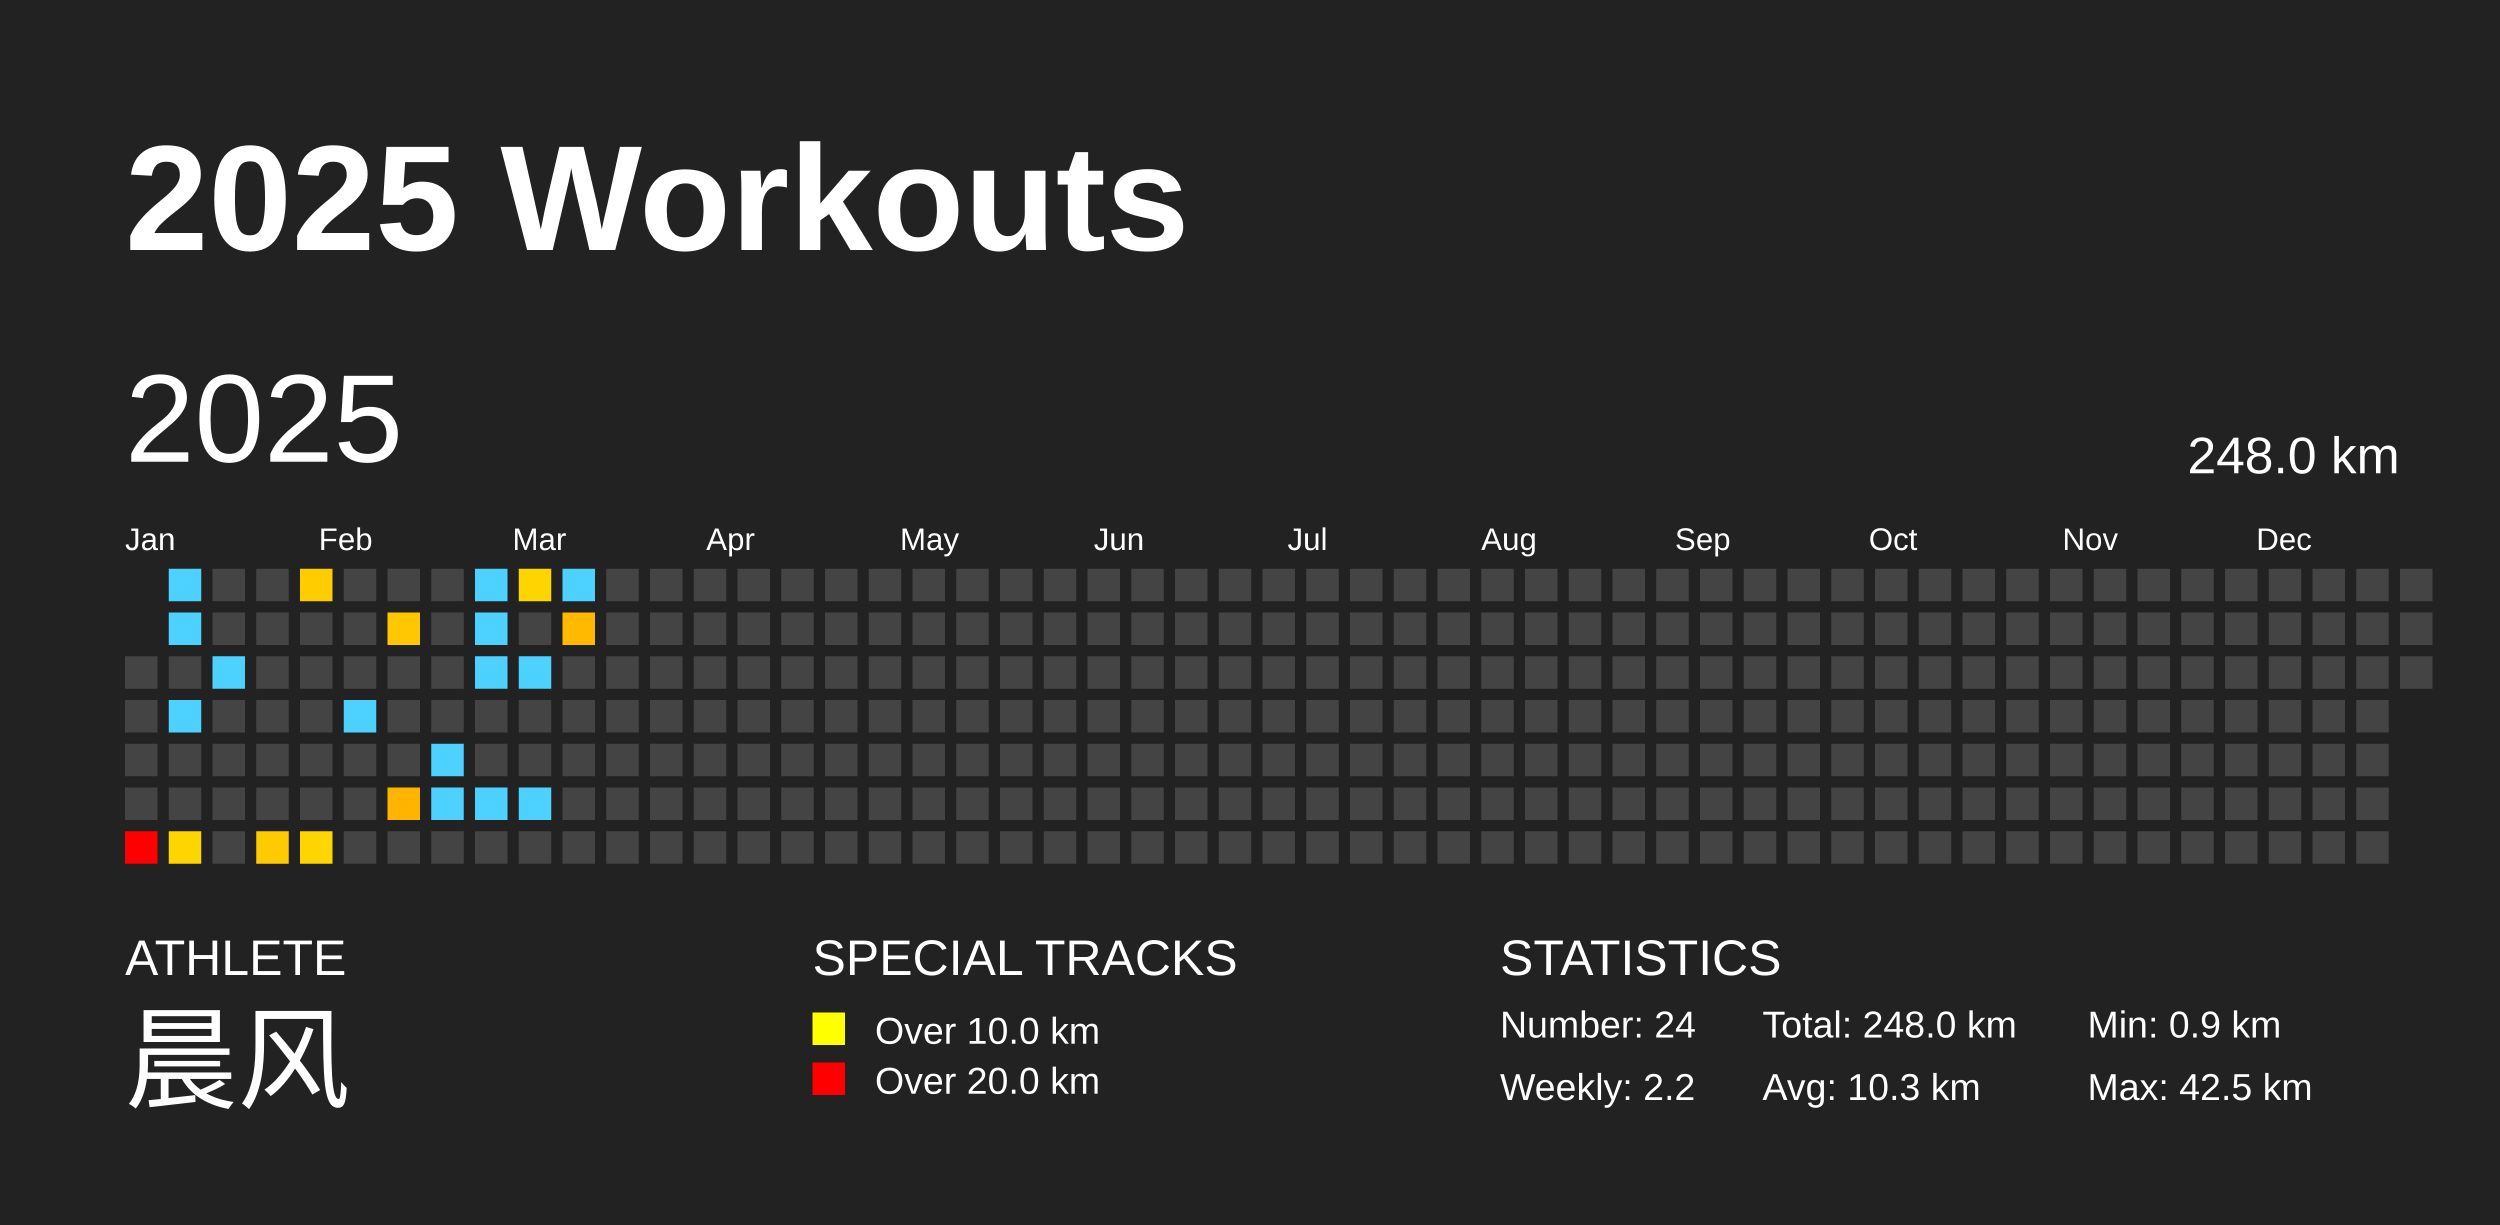
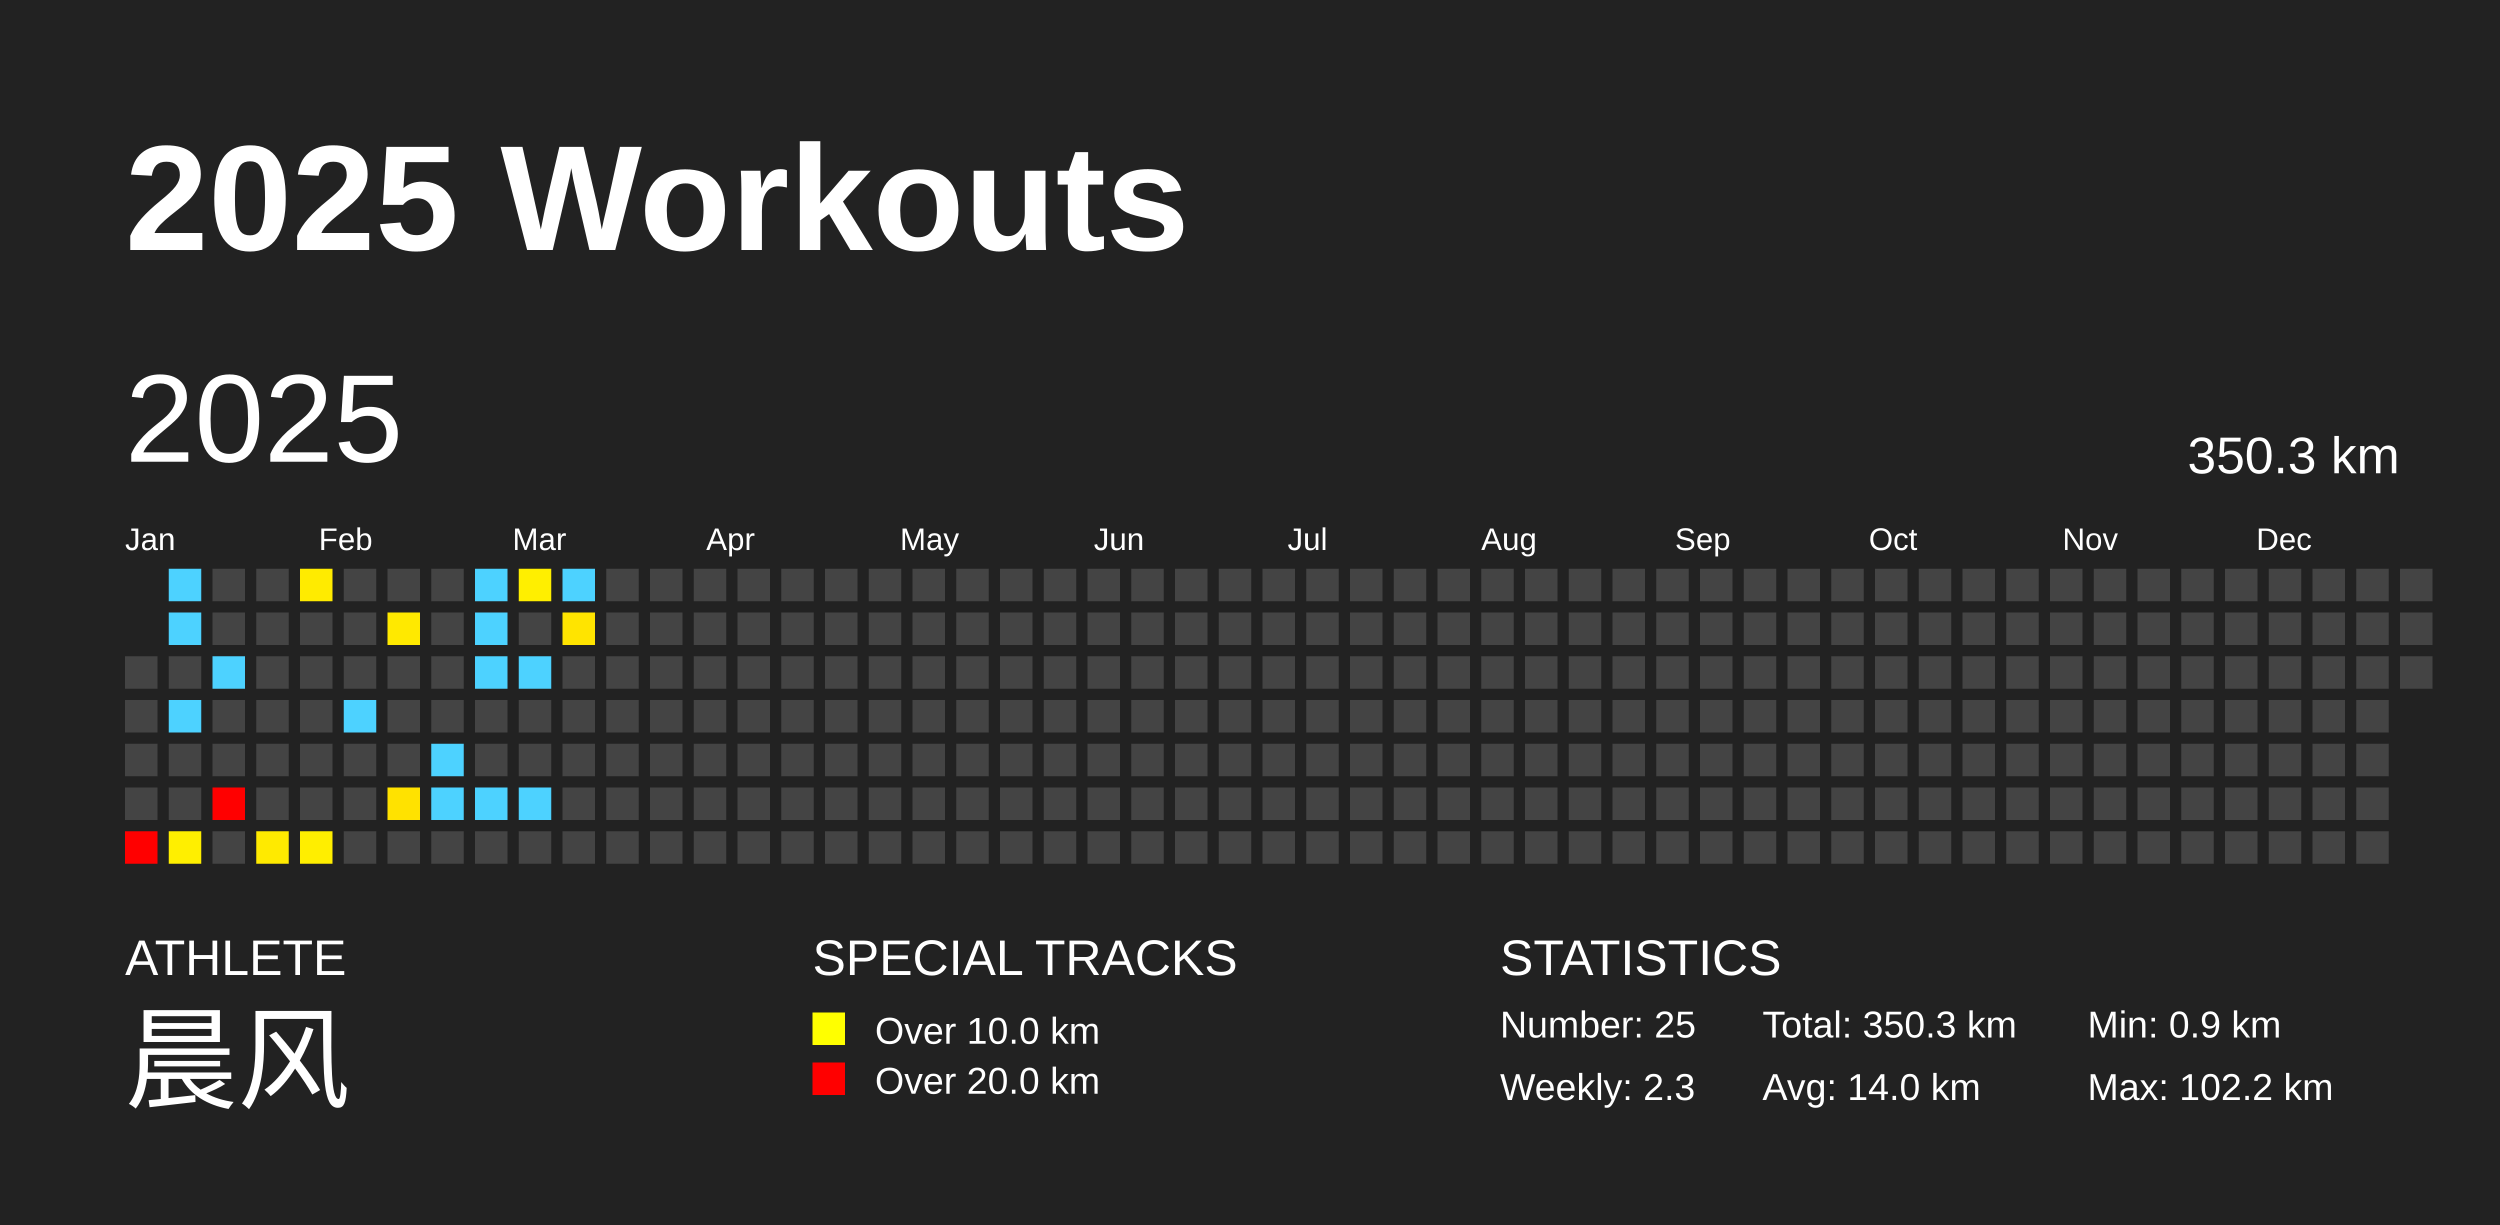
<svg xmlns="http://www.w3.org/2000/svg" baseProfile="full" height="98mm" version="1.1" viewBox="0,0,200,98" width="200mm">
  <defs />
  <rect fill="#222222" height="98" width="200" x="0" y="0" />
  <text fill="#FFFFFF" style="font-size:12px; font-family:Arial; font-weight:bold;" x="10" y="20">2025 Workouts</text>
  <text fill="#FFFFFF" style="font-size:4px; font-family:Arial" x="10" y="78">ATHLETE</text>
  <text fill="#FFFFFF" style="font-size:9px; font-family:Arial" x="10" y="88">晨风</text>
  <text fill="#FFFFFF" style="font-size:4px; font-family:Arial" x="65" y="78">SPECIAL TRACKS</text>
  <rect fill="yellow" height="2.6" width="2.6" x="65" y="81" />
  <text fill="#FFFFFF" style="font-size:3px; font-family:Arial" x="70" y="83.5">Over 10.0 km</text>
  <rect fill="red" height="2.6" width="2.6" x="65" y="85" />
  <text fill="#FFFFFF" style="font-size:3px; font-family:Arial" x="70" y="87.5">Over 20.0 km</text>
  <text fill="#FFFFFF" style="font-size:4px; font-family:Arial" x="120" y="78">STATISTICS</text>
-   <text fill="#FFFFFF" style="font-size:3px; font-family:Arial" x="120" y="83">Number: 24</text>
-   <text fill="#FFFFFF" style="font-size:3px; font-family:Arial" x="120" y="88">Weekly: 2.2</text>
-   <text fill="#FFFFFF" style="font-size:3px; font-family:Arial" x="141" y="83">Total: 248.0 km</text>
-   <text fill="#FFFFFF" style="font-size:3px; font-family:Arial" x="141" y="88">Avg: 10.3 km</text>
+   <text fill="#FFFFFF" style="font-size:3px; font-family:Arial" x="120" y="83">Number: 25</text>
+   <text fill="#FFFFFF" style="font-size:3px; font-family:Arial" x="120" y="88">Weekly: 2.3</text>
+   <text fill="#FFFFFF" style="font-size:3px; font-family:Arial" x="141" y="83">Total: 350.3 km</text>
+   <text fill="#FFFFFF" style="font-size:3px; font-family:Arial" x="141" y="88">Avg: 14.0 km</text>
  <text fill="#FFFFFF" style="font-size:3px; font-family:Arial" x="167" y="83">Min: 0.9 km</text>
-   <text fill="#FFFFFF" style="font-size:3px; font-family:Arial" x="167" y="88">Max: 42.5 km</text>
+   <text fill="#FFFFFF" style="font-size:3px; font-family:Arial" x="167" y="88">Max: 102.2 km</text>
  <text dominant-baseline="hanging" fill="#FFFFFF" style="font-size:10.0px; font-family:Arial;" x="10" y="30">2025</text>
-   <text dominant-baseline="hanging" fill="#FFFFFF" style="font-size:4.125px; font-family:Arial;" x="175" y="35">248.0 km</text>
+   <text dominant-baseline="hanging" fill="#FFFFFF" style="font-size:4.125px; font-family:Arial;" x="175" y="35">350.3 km</text>
  <text fill="#FFFFFF" style="font-size:2.5px; font-family:Arial" x="10.0" y="44">Jan</text>
  <text fill="#FFFFFF" style="font-size:2.5px; font-family:Arial" x="25.5" y="44">Feb</text>
  <text fill="#FFFFFF" style="font-size:2.5px; font-family:Arial" x="41.0" y="44">Mar</text>
  <text fill="#FFFFFF" style="font-size:2.5px; font-family:Arial" x="56.5" y="44">Apr</text>
  <text fill="#FFFFFF" style="font-size:2.5px; font-family:Arial" x="72.0" y="44">May</text>
  <text fill="#FFFFFF" style="font-size:2.5px; font-family:Arial" x="87.5" y="44">Jun</text>
  <text fill="#FFFFFF" style="font-size:2.5px; font-family:Arial" x="103.0" y="44">Jul</text>
  <text fill="#FFFFFF" style="font-size:2.5px; font-family:Arial" x="118.5" y="44">Aug</text>
  <text fill="#FFFFFF" style="font-size:2.5px; font-family:Arial" x="134.0" y="44">Sep</text>
  <text fill="#FFFFFF" style="font-size:2.5px; font-family:Arial" x="149.5" y="44">Oct</text>
  <text fill="#FFFFFF" style="font-size:2.5px; font-family:Arial" x="165.0" y="44">Nov</text>
  <text fill="#FFFFFF" style="font-size:2.5px; font-family:Arial" x="180.5" y="44">Dec</text>
  <rect fill="#444444" height="2.6" width="2.6" x="10.0" y="52.5" />
  <rect fill="#444444" height="2.6" width="2.6" x="10.0" y="56.0" />
  <rect fill="#444444" height="2.6" width="2.6" x="10.0" y="59.5" />
  <rect fill="#444444" height="2.6" width="2.6" x="10.0" y="63.0" />
  <rect fill="red" height="2.6" width="2.6" x="10.0" y="66.5" />
  <rect fill="#4dd2ff" height="2.6" width="2.6" x="13.5" y="45.5" />
  <rect fill="#4dd2ff" height="2.6" width="2.6" x="13.5" y="49.0" />
  <rect fill="#444444" height="2.6" width="2.6" x="13.5" y="52.5" />
  <rect fill="#4dd2ff" height="2.6" width="2.6" x="13.5" y="56.0" />
  <rect fill="#444444" height="2.6" width="2.6" x="13.5" y="59.5" />
  <rect fill="#444444" height="2.6" width="2.6" x="13.5" y="63.0" />
-   <rect fill="#ffd500" height="2.6" width="2.6" x="13.5" y="66.5" />
+   <rect fill="#ffef00" height="2.6" width="2.6" x="13.5" y="66.5" />
  <rect fill="#444444" height="2.6" width="2.6" x="17.0" y="45.5" />
  <rect fill="#444444" height="2.6" width="2.6" x="17.0" y="49.0" />
  <rect fill="#4dd2ff" height="2.6" width="2.6" x="17.0" y="52.5" />
  <rect fill="#444444" height="2.6" width="2.6" x="17.0" y="56.0" />
  <rect fill="#444444" height="2.6" width="2.6" x="17.0" y="59.5" />
-   <rect fill="#444444" height="2.6" width="2.6" x="17.0" y="63.0" />
+   <rect fill="red" height="2.6" width="2.6" x="17.0" y="63.0" />
  <rect fill="#444444" height="2.6" width="2.6" x="17.0" y="66.5" />
  <rect fill="#444444" height="2.6" width="2.6" x="20.5" y="45.5" />
  <rect fill="#444444" height="2.6" width="2.6" x="20.5" y="49.0" />
  <rect fill="#444444" height="2.6" width="2.6" x="20.5" y="52.5" />
  <rect fill="#444444" height="2.6" width="2.6" x="20.5" y="56.0" />
  <rect fill="#444444" height="2.6" width="2.6" x="20.5" y="59.5" />
  <rect fill="#444444" height="2.6" width="2.6" x="20.5" y="63.0" />
-   <rect fill="#ffcb00" height="2.6" width="2.6" x="20.5" y="66.5" />
-   <rect fill="#ffcc00" height="2.6" width="2.6" x="24.0" y="45.5" />
+   <rect fill="#ffea00" height="2.6" width="2.6" x="20.5" y="66.5" />
+   <rect fill="#ffeb00" height="2.6" width="2.6" x="24.0" y="45.5" />
  <rect fill="#444444" height="2.6" width="2.6" x="24.0" y="49.0" />
  <rect fill="#444444" height="2.6" width="2.6" x="24.0" y="52.5" />
  <rect fill="#444444" height="2.6" width="2.6" x="24.0" y="56.0" />
  <rect fill="#444444" height="2.6" width="2.6" x="24.0" y="59.5" />
  <rect fill="#444444" height="2.6" width="2.6" x="24.0" y="63.0" />
-   <rect fill="#ffd500" height="2.6" width="2.6" x="24.0" y="66.5" />
+   <rect fill="#ffee00" height="2.6" width="2.6" x="24.0" y="66.5" />
  <rect fill="#444444" height="2.6" width="2.6" x="27.5" y="45.5" />
  <rect fill="#444444" height="2.6" width="2.6" x="27.5" y="49.0" />
  <rect fill="#444444" height="2.6" width="2.6" x="27.5" y="52.5" />
  <rect fill="#4dd2ff" height="2.6" width="2.6" x="27.5" y="56.0" />
  <rect fill="#444444" height="2.6" width="2.6" x="27.5" y="59.5" />
  <rect fill="#444444" height="2.6" width="2.6" x="27.5" y="63.0" />
  <rect fill="#444444" height="2.6" width="2.6" x="27.5" y="66.5" />
  <rect fill="#444444" height="2.6" width="2.6" x="31.0" y="45.5" />
-   <rect fill="#ffc700" height="2.6" width="2.6" x="31.0" y="49.0" />
+   <rect fill="#ffe900" height="2.6" width="2.6" x="31.0" y="49.0" />
  <rect fill="#444444" height="2.6" width="2.6" x="31.0" y="52.5" />
  <rect fill="#444444" height="2.6" width="2.6" x="31.0" y="56.0" />
  <rect fill="#444444" height="2.6" width="2.6" x="31.0" y="59.5" />
-   <rect fill="#ffb400" height="2.6" width="2.6" x="31.0" y="63.0" />
+   <rect fill="#ffe200" height="2.6" width="2.6" x="31.0" y="63.0" />
  <rect fill="#444444" height="2.6" width="2.6" x="31.0" y="66.5" />
  <rect fill="#444444" height="2.6" width="2.6" x="34.5" y="45.5" />
  <rect fill="#444444" height="2.6" width="2.6" x="34.5" y="49.0" />
  <rect fill="#444444" height="2.6" width="2.6" x="34.5" y="52.5" />
  <rect fill="#444444" height="2.6" width="2.6" x="34.5" y="56.0" />
  <rect fill="#4dd2ff" height="2.6" width="2.6" x="34.5" y="59.5" />
  <rect fill="#4dd2ff" height="2.6" width="2.6" x="34.5" y="63.0" />
  <rect fill="#444444" height="2.6" width="2.6" x="34.5" y="66.5" />
  <rect fill="#4dd2ff" height="2.6" width="2.6" x="38.0" y="45.5" />
  <rect fill="#4dd2ff" height="2.6" width="2.6" x="38.0" y="49.0" />
  <rect fill="#4dd2ff" height="2.6" width="2.6" x="38.0" y="52.5" />
  <rect fill="#444444" height="2.6" width="2.6" x="38.0" y="56.0" />
  <rect fill="#444444" height="2.6" width="2.6" x="38.0" y="59.5" />
  <rect fill="#4dd2ff" height="2.6" width="2.6" x="38.0" y="63.0" />
  <rect fill="#444444" height="2.6" width="2.6" x="38.0" y="66.5" />
-   <rect fill="#ffd500" height="2.6" width="2.6" x="41.5" y="45.5" />
+   <rect fill="#ffef00" height="2.6" width="2.6" x="41.5" y="45.5" />
  <rect fill="#444444" height="2.6" width="2.6" x="41.5" y="49.0" />
  <rect fill="#4dd2ff" height="2.6" width="2.6" x="41.5" y="52.5" />
  <rect fill="#444444" height="2.6" width="2.6" x="41.5" y="56.0" />
  <rect fill="#444444" height="2.6" width="2.6" x="41.5" y="59.5" />
  <rect fill="#4dd2ff" height="2.6" width="2.6" x="41.5" y="63.0" />
  <rect fill="#444444" height="2.6" width="2.6" x="41.5" y="66.5" />
  <rect fill="#4dd2ff" height="2.6" width="2.6" x="45.0" y="45.5" />
-   <rect fill="#ffba00" height="2.6" width="2.6" x="45.0" y="49.0" />
+   <rect fill="#ffe400" height="2.6" width="2.6" x="45.0" y="49.0" />
  <rect fill="#444444" height="2.6" width="2.6" x="45.0" y="52.5" />
  <rect fill="#444444" height="2.6" width="2.6" x="45.0" y="56.0" />
  <rect fill="#444444" height="2.6" width="2.6" x="45.0" y="59.5" />
  <rect fill="#444444" height="2.6" width="2.6" x="45.0" y="63.0" />
  <rect fill="#444444" height="2.6" width="2.6" x="45.0" y="66.5" />
  <rect fill="#444444" height="2.6" width="2.6" x="48.5" y="45.5" />
  <rect fill="#444444" height="2.6" width="2.6" x="48.5" y="49.0" />
  <rect fill="#444444" height="2.6" width="2.6" x="48.5" y="52.5" />
  <rect fill="#444444" height="2.6" width="2.6" x="48.5" y="56.0" />
  <rect fill="#444444" height="2.6" width="2.6" x="48.5" y="59.5" />
  <rect fill="#444444" height="2.6" width="2.6" x="48.5" y="63.0" />
  <rect fill="#444444" height="2.6" width="2.6" x="48.5" y="66.5" />
  <rect fill="#444444" height="2.6" width="2.6" x="52.0" y="45.5" />
  <rect fill="#444444" height="2.6" width="2.6" x="52.0" y="49.0" />
  <rect fill="#444444" height="2.6" width="2.6" x="52.0" y="52.5" />
  <rect fill="#444444" height="2.6" width="2.6" x="52.0" y="56.0" />
  <rect fill="#444444" height="2.6" width="2.6" x="52.0" y="59.5" />
  <rect fill="#444444" height="2.6" width="2.6" x="52.0" y="63.0" />
  <rect fill="#444444" height="2.6" width="2.6" x="52.0" y="66.5" />
  <rect fill="#444444" height="2.6" width="2.6" x="55.5" y="45.5" />
  <rect fill="#444444" height="2.6" width="2.6" x="55.5" y="49.0" />
  <rect fill="#444444" height="2.6" width="2.6" x="55.5" y="52.5" />
  <rect fill="#444444" height="2.6" width="2.6" x="55.5" y="56.0" />
  <rect fill="#444444" height="2.6" width="2.6" x="55.5" y="59.5" />
  <rect fill="#444444" height="2.6" width="2.6" x="55.5" y="63.0" />
  <rect fill="#444444" height="2.6" width="2.6" x="55.5" y="66.5" />
  <rect fill="#444444" height="2.6" width="2.6" x="59.0" y="45.5" />
  <rect fill="#444444" height="2.6" width="2.6" x="59.0" y="49.0" />
  <rect fill="#444444" height="2.6" width="2.6" x="59.0" y="52.5" />
  <rect fill="#444444" height="2.6" width="2.6" x="59.0" y="56.0" />
  <rect fill="#444444" height="2.6" width="2.6" x="59.0" y="59.5" />
  <rect fill="#444444" height="2.6" width="2.6" x="59.0" y="63.0" />
  <rect fill="#444444" height="2.6" width="2.6" x="59.0" y="66.5" />
  <rect fill="#444444" height="2.6" width="2.6" x="62.5" y="45.5" />
  <rect fill="#444444" height="2.6" width="2.6" x="62.5" y="49.0" />
  <rect fill="#444444" height="2.6" width="2.6" x="62.5" y="52.5" />
  <rect fill="#444444" height="2.6" width="2.6" x="62.5" y="56.0" />
  <rect fill="#444444" height="2.6" width="2.6" x="62.5" y="59.5" />
  <rect fill="#444444" height="2.6" width="2.6" x="62.5" y="63.0" />
  <rect fill="#444444" height="2.6" width="2.6" x="62.5" y="66.5" />
  <rect fill="#444444" height="2.6" width="2.6" x="66.0" y="45.5" />
  <rect fill="#444444" height="2.6" width="2.6" x="66.0" y="49.0" />
  <rect fill="#444444" height="2.6" width="2.6" x="66.0" y="52.5" />
  <rect fill="#444444" height="2.6" width="2.6" x="66.0" y="56.0" />
  <rect fill="#444444" height="2.6" width="2.6" x="66.0" y="59.5" />
  <rect fill="#444444" height="2.6" width="2.6" x="66.0" y="63.0" />
  <rect fill="#444444" height="2.6" width="2.6" x="66.0" y="66.5" />
  <rect fill="#444444" height="2.6" width="2.6" x="69.5" y="45.5" />
  <rect fill="#444444" height="2.6" width="2.6" x="69.5" y="49.0" />
  <rect fill="#444444" height="2.6" width="2.6" x="69.5" y="52.5" />
  <rect fill="#444444" height="2.6" width="2.6" x="69.5" y="56.0" />
  <rect fill="#444444" height="2.6" width="2.6" x="69.5" y="59.5" />
  <rect fill="#444444" height="2.6" width="2.6" x="69.5" y="63.0" />
  <rect fill="#444444" height="2.6" width="2.6" x="69.5" y="66.5" />
  <rect fill="#444444" height="2.6" width="2.6" x="73.0" y="45.5" />
  <rect fill="#444444" height="2.6" width="2.6" x="73.0" y="49.0" />
  <rect fill="#444444" height="2.6" width="2.6" x="73.0" y="52.5" />
  <rect fill="#444444" height="2.6" width="2.6" x="73.0" y="56.0" />
  <rect fill="#444444" height="2.6" width="2.6" x="73.0" y="59.5" />
  <rect fill="#444444" height="2.6" width="2.6" x="73.0" y="63.0" />
  <rect fill="#444444" height="2.6" width="2.6" x="73.0" y="66.5" />
  <rect fill="#444444" height="2.6" width="2.6" x="76.5" y="45.5" />
  <rect fill="#444444" height="2.6" width="2.6" x="76.5" y="49.0" />
  <rect fill="#444444" height="2.6" width="2.6" x="76.5" y="52.5" />
  <rect fill="#444444" height="2.6" width="2.6" x="76.5" y="56.0" />
  <rect fill="#444444" height="2.6" width="2.6" x="76.5" y="59.5" />
  <rect fill="#444444" height="2.6" width="2.6" x="76.5" y="63.0" />
  <rect fill="#444444" height="2.6" width="2.6" x="76.5" y="66.5" />
  <rect fill="#444444" height="2.6" width="2.6" x="80.0" y="45.5" />
  <rect fill="#444444" height="2.6" width="2.6" x="80.0" y="49.0" />
  <rect fill="#444444" height="2.6" width="2.6" x="80.0" y="52.5" />
  <rect fill="#444444" height="2.6" width="2.6" x="80.0" y="56.0" />
  <rect fill="#444444" height="2.6" width="2.6" x="80.0" y="59.5" />
  <rect fill="#444444" height="2.6" width="2.6" x="80.0" y="63.0" />
  <rect fill="#444444" height="2.6" width="2.6" x="80.0" y="66.5" />
  <rect fill="#444444" height="2.6" width="2.6" x="83.5" y="45.5" />
  <rect fill="#444444" height="2.6" width="2.6" x="83.5" y="49.0" />
  <rect fill="#444444" height="2.6" width="2.6" x="83.5" y="52.5" />
  <rect fill="#444444" height="2.6" width="2.6" x="83.5" y="56.0" />
  <rect fill="#444444" height="2.6" width="2.6" x="83.5" y="59.5" />
  <rect fill="#444444" height="2.6" width="2.6" x="83.5" y="63.0" />
  <rect fill="#444444" height="2.6" width="2.6" x="83.5" y="66.5" />
  <rect fill="#444444" height="2.6" width="2.6" x="87.0" y="45.5" />
  <rect fill="#444444" height="2.6" width="2.6" x="87.0" y="49.0" />
  <rect fill="#444444" height="2.6" width="2.6" x="87.0" y="52.5" />
  <rect fill="#444444" height="2.6" width="2.6" x="87.0" y="56.0" />
  <rect fill="#444444" height="2.6" width="2.6" x="87.0" y="59.5" />
  <rect fill="#444444" height="2.6" width="2.6" x="87.0" y="63.0" />
  <rect fill="#444444" height="2.6" width="2.6" x="87.0" y="66.5" />
  <rect fill="#444444" height="2.6" width="2.6" x="90.5" y="45.5" />
  <rect fill="#444444" height="2.6" width="2.6" x="90.5" y="49.0" />
  <rect fill="#444444" height="2.6" width="2.6" x="90.5" y="52.5" />
  <rect fill="#444444" height="2.6" width="2.6" x="90.5" y="56.0" />
  <rect fill="#444444" height="2.6" width="2.6" x="90.5" y="59.5" />
  <rect fill="#444444" height="2.6" width="2.6" x="90.5" y="63.0" />
  <rect fill="#444444" height="2.6" width="2.6" x="90.5" y="66.5" />
  <rect fill="#444444" height="2.6" width="2.6" x="94.0" y="45.5" />
  <rect fill="#444444" height="2.6" width="2.6" x="94.0" y="49.0" />
  <rect fill="#444444" height="2.6" width="2.6" x="94.0" y="52.5" />
  <rect fill="#444444" height="2.6" width="2.6" x="94.0" y="56.0" />
  <rect fill="#444444" height="2.6" width="2.6" x="94.0" y="59.5" />
  <rect fill="#444444" height="2.6" width="2.6" x="94.0" y="63.0" />
  <rect fill="#444444" height="2.6" width="2.6" x="94.0" y="66.5" />
  <rect fill="#444444" height="2.6" width="2.6" x="97.5" y="45.5" />
  <rect fill="#444444" height="2.6" width="2.6" x="97.5" y="49.0" />
  <rect fill="#444444" height="2.6" width="2.6" x="97.5" y="52.5" />
  <rect fill="#444444" height="2.6" width="2.6" x="97.5" y="56.0" />
  <rect fill="#444444" height="2.6" width="2.6" x="97.5" y="59.5" />
  <rect fill="#444444" height="2.6" width="2.6" x="97.5" y="63.0" />
  <rect fill="#444444" height="2.6" width="2.6" x="97.5" y="66.5" />
  <rect fill="#444444" height="2.6" width="2.6" x="101.0" y="45.5" />
  <rect fill="#444444" height="2.6" width="2.6" x="101.0" y="49.0" />
  <rect fill="#444444" height="2.6" width="2.6" x="101.0" y="52.5" />
  <rect fill="#444444" height="2.6" width="2.6" x="101.0" y="56.0" />
  <rect fill="#444444" height="2.6" width="2.6" x="101.0" y="59.5" />
  <rect fill="#444444" height="2.6" width="2.6" x="101.0" y="63.0" />
  <rect fill="#444444" height="2.6" width="2.6" x="101.0" y="66.5" />
  <rect fill="#444444" height="2.6" width="2.6" x="104.5" y="45.5" />
  <rect fill="#444444" height="2.6" width="2.6" x="104.5" y="49.0" />
  <rect fill="#444444" height="2.6" width="2.6" x="104.5" y="52.5" />
  <rect fill="#444444" height="2.6" width="2.6" x="104.5" y="56.0" />
  <rect fill="#444444" height="2.6" width="2.6" x="104.5" y="59.5" />
  <rect fill="#444444" height="2.6" width="2.6" x="104.5" y="63.0" />
  <rect fill="#444444" height="2.6" width="2.6" x="104.5" y="66.5" />
  <rect fill="#444444" height="2.6" width="2.6" x="108.0" y="45.5" />
  <rect fill="#444444" height="2.6" width="2.6" x="108.0" y="49.0" />
  <rect fill="#444444" height="2.6" width="2.6" x="108.0" y="52.5" />
  <rect fill="#444444" height="2.6" width="2.6" x="108.0" y="56.0" />
  <rect fill="#444444" height="2.6" width="2.6" x="108.0" y="59.5" />
  <rect fill="#444444" height="2.6" width="2.6" x="108.0" y="63.0" />
  <rect fill="#444444" height="2.6" width="2.6" x="108.0" y="66.5" />
  <rect fill="#444444" height="2.6" width="2.6" x="111.5" y="45.5" />
  <rect fill="#444444" height="2.6" width="2.6" x="111.5" y="49.0" />
  <rect fill="#444444" height="2.6" width="2.6" x="111.5" y="52.5" />
  <rect fill="#444444" height="2.6" width="2.6" x="111.5" y="56.0" />
  <rect fill="#444444" height="2.6" width="2.6" x="111.5" y="59.5" />
  <rect fill="#444444" height="2.6" width="2.6" x="111.5" y="63.0" />
  <rect fill="#444444" height="2.6" width="2.6" x="111.5" y="66.5" />
  <rect fill="#444444" height="2.6" width="2.6" x="115.0" y="45.5" />
  <rect fill="#444444" height="2.6" width="2.6" x="115.0" y="49.0" />
  <rect fill="#444444" height="2.6" width="2.6" x="115.0" y="52.5" />
  <rect fill="#444444" height="2.6" width="2.6" x="115.0" y="56.0" />
  <rect fill="#444444" height="2.6" width="2.6" x="115.0" y="59.5" />
  <rect fill="#444444" height="2.6" width="2.6" x="115.0" y="63.0" />
  <rect fill="#444444" height="2.6" width="2.6" x="115.0" y="66.5" />
  <rect fill="#444444" height="2.6" width="2.6" x="118.5" y="45.5" />
  <rect fill="#444444" height="2.6" width="2.6" x="118.5" y="49.0" />
  <rect fill="#444444" height="2.6" width="2.6" x="118.5" y="52.5" />
  <rect fill="#444444" height="2.6" width="2.6" x="118.5" y="56.0" />
  <rect fill="#444444" height="2.6" width="2.6" x="118.5" y="59.5" />
  <rect fill="#444444" height="2.6" width="2.6" x="118.5" y="63.0" />
  <rect fill="#444444" height="2.6" width="2.6" x="118.5" y="66.5" />
  <rect fill="#444444" height="2.6" width="2.6" x="122.0" y="45.5" />
  <rect fill="#444444" height="2.6" width="2.6" x="122.0" y="49.0" />
  <rect fill="#444444" height="2.6" width="2.6" x="122.0" y="52.5" />
  <rect fill="#444444" height="2.6" width="2.6" x="122.0" y="56.0" />
  <rect fill="#444444" height="2.6" width="2.6" x="122.0" y="59.5" />
  <rect fill="#444444" height="2.6" width="2.6" x="122.0" y="63.0" />
  <rect fill="#444444" height="2.6" width="2.6" x="122.0" y="66.5" />
  <rect fill="#444444" height="2.6" width="2.6" x="125.5" y="45.5" />
  <rect fill="#444444" height="2.6" width="2.6" x="125.5" y="49.0" />
  <rect fill="#444444" height="2.6" width="2.6" x="125.5" y="52.5" />
  <rect fill="#444444" height="2.6" width="2.6" x="125.5" y="56.0" />
  <rect fill="#444444" height="2.6" width="2.6" x="125.5" y="59.5" />
  <rect fill="#444444" height="2.6" width="2.6" x="125.5" y="63.0" />
  <rect fill="#444444" height="2.6" width="2.6" x="125.5" y="66.5" />
  <rect fill="#444444" height="2.6" width="2.6" x="129.0" y="45.5" />
  <rect fill="#444444" height="2.6" width="2.6" x="129.0" y="49.0" />
  <rect fill="#444444" height="2.6" width="2.6" x="129.0" y="52.5" />
  <rect fill="#444444" height="2.6" width="2.6" x="129.0" y="56.0" />
  <rect fill="#444444" height="2.6" width="2.6" x="129.0" y="59.5" />
  <rect fill="#444444" height="2.6" width="2.6" x="129.0" y="63.0" />
  <rect fill="#444444" height="2.6" width="2.6" x="129.0" y="66.5" />
  <rect fill="#444444" height="2.6" width="2.6" x="132.5" y="45.5" />
  <rect fill="#444444" height="2.6" width="2.6" x="132.5" y="49.0" />
  <rect fill="#444444" height="2.6" width="2.6" x="132.5" y="52.5" />
  <rect fill="#444444" height="2.6" width="2.6" x="132.5" y="56.0" />
  <rect fill="#444444" height="2.6" width="2.6" x="132.5" y="59.5" />
  <rect fill="#444444" height="2.6" width="2.6" x="132.5" y="63.0" />
  <rect fill="#444444" height="2.6" width="2.6" x="132.5" y="66.5" />
  <rect fill="#444444" height="2.6" width="2.6" x="136.0" y="45.5" />
  <rect fill="#444444" height="2.6" width="2.6" x="136.0" y="49.0" />
  <rect fill="#444444" height="2.6" width="2.6" x="136.0" y="52.5" />
  <rect fill="#444444" height="2.6" width="2.6" x="136.0" y="56.0" />
  <rect fill="#444444" height="2.6" width="2.6" x="136.0" y="59.5" />
  <rect fill="#444444" height="2.6" width="2.6" x="136.0" y="63.0" />
  <rect fill="#444444" height="2.6" width="2.6" x="136.0" y="66.5" />
  <rect fill="#444444" height="2.6" width="2.6" x="139.5" y="45.5" />
  <rect fill="#444444" height="2.6" width="2.6" x="139.5" y="49.0" />
  <rect fill="#444444" height="2.6" width="2.6" x="139.5" y="52.5" />
  <rect fill="#444444" height="2.6" width="2.6" x="139.5" y="56.0" />
  <rect fill="#444444" height="2.6" width="2.6" x="139.5" y="59.5" />
  <rect fill="#444444" height="2.6" width="2.6" x="139.5" y="63.0" />
  <rect fill="#444444" height="2.6" width="2.6" x="139.5" y="66.5" />
  <rect fill="#444444" height="2.6" width="2.6" x="143.0" y="45.5" />
  <rect fill="#444444" height="2.6" width="2.6" x="143.0" y="49.0" />
  <rect fill="#444444" height="2.6" width="2.6" x="143.0" y="52.5" />
  <rect fill="#444444" height="2.6" width="2.6" x="143.0" y="56.0" />
  <rect fill="#444444" height="2.6" width="2.6" x="143.0" y="59.5" />
  <rect fill="#444444" height="2.6" width="2.6" x="143.0" y="63.0" />
  <rect fill="#444444" height="2.6" width="2.6" x="143.0" y="66.5" />
  <rect fill="#444444" height="2.6" width="2.6" x="146.5" y="45.5" />
  <rect fill="#444444" height="2.6" width="2.6" x="146.5" y="49.0" />
  <rect fill="#444444" height="2.6" width="2.6" x="146.5" y="52.5" />
  <rect fill="#444444" height="2.6" width="2.6" x="146.5" y="56.0" />
  <rect fill="#444444" height="2.6" width="2.6" x="146.5" y="59.5" />
  <rect fill="#444444" height="2.6" width="2.6" x="146.5" y="63.0" />
  <rect fill="#444444" height="2.6" width="2.6" x="146.5" y="66.5" />
  <rect fill="#444444" height="2.6" width="2.6" x="150.0" y="45.5" />
  <rect fill="#444444" height="2.6" width="2.6" x="150.0" y="49.0" />
  <rect fill="#444444" height="2.6" width="2.6" x="150.0" y="52.5" />
  <rect fill="#444444" height="2.6" width="2.6" x="150.0" y="56.0" />
  <rect fill="#444444" height="2.6" width="2.6" x="150.0" y="59.5" />
  <rect fill="#444444" height="2.6" width="2.6" x="150.0" y="63.0" />
  <rect fill="#444444" height="2.6" width="2.6" x="150.0" y="66.5" />
  <rect fill="#444444" height="2.6" width="2.6" x="153.5" y="45.5" />
  <rect fill="#444444" height="2.6" width="2.6" x="153.5" y="49.0" />
  <rect fill="#444444" height="2.6" width="2.6" x="153.5" y="52.5" />
  <rect fill="#444444" height="2.6" width="2.6" x="153.5" y="56.0" />
  <rect fill="#444444" height="2.6" width="2.6" x="153.5" y="59.5" />
  <rect fill="#444444" height="2.6" width="2.6" x="153.5" y="63.0" />
  <rect fill="#444444" height="2.6" width="2.6" x="153.5" y="66.5" />
  <rect fill="#444444" height="2.6" width="2.6" x="157.0" y="45.5" />
  <rect fill="#444444" height="2.6" width="2.6" x="157.0" y="49.0" />
  <rect fill="#444444" height="2.6" width="2.6" x="157.0" y="52.5" />
  <rect fill="#444444" height="2.6" width="2.6" x="157.0" y="56.0" />
  <rect fill="#444444" height="2.6" width="2.6" x="157.0" y="59.5" />
  <rect fill="#444444" height="2.6" width="2.6" x="157.0" y="63.0" />
  <rect fill="#444444" height="2.6" width="2.6" x="157.0" y="66.5" />
  <rect fill="#444444" height="2.6" width="2.6" x="160.5" y="45.5" />
  <rect fill="#444444" height="2.6" width="2.6" x="160.5" y="49.0" />
  <rect fill="#444444" height="2.6" width="2.6" x="160.5" y="52.5" />
  <rect fill="#444444" height="2.6" width="2.6" x="160.5" y="56.0" />
  <rect fill="#444444" height="2.6" width="2.6" x="160.5" y="59.5" />
  <rect fill="#444444" height="2.6" width="2.6" x="160.5" y="63.0" />
  <rect fill="#444444" height="2.6" width="2.6" x="160.5" y="66.5" />
  <rect fill="#444444" height="2.6" width="2.6" x="164.0" y="45.5" />
  <rect fill="#444444" height="2.6" width="2.6" x="164.0" y="49.0" />
  <rect fill="#444444" height="2.6" width="2.6" x="164.0" y="52.5" />
  <rect fill="#444444" height="2.6" width="2.6" x="164.0" y="56.0" />
  <rect fill="#444444" height="2.6" width="2.6" x="164.0" y="59.5" />
  <rect fill="#444444" height="2.6" width="2.6" x="164.0" y="63.0" />
  <rect fill="#444444" height="2.6" width="2.6" x="164.0" y="66.5" />
  <rect fill="#444444" height="2.6" width="2.6" x="167.5" y="45.5" />
  <rect fill="#444444" height="2.6" width="2.6" x="167.5" y="49.0" />
  <rect fill="#444444" height="2.6" width="2.6" x="167.5" y="52.5" />
  <rect fill="#444444" height="2.6" width="2.6" x="167.5" y="56.0" />
  <rect fill="#444444" height="2.6" width="2.6" x="167.5" y="59.5" />
  <rect fill="#444444" height="2.6" width="2.6" x="167.5" y="63.0" />
  <rect fill="#444444" height="2.6" width="2.6" x="167.5" y="66.5" />
  <rect fill="#444444" height="2.6" width="2.6" x="171.0" y="45.5" />
  <rect fill="#444444" height="2.6" width="2.6" x="171.0" y="49.0" />
  <rect fill="#444444" height="2.6" width="2.6" x="171.0" y="52.5" />
  <rect fill="#444444" height="2.6" width="2.6" x="171.0" y="56.0" />
  <rect fill="#444444" height="2.6" width="2.6" x="171.0" y="59.5" />
  <rect fill="#444444" height="2.6" width="2.6" x="171.0" y="63.0" />
  <rect fill="#444444" height="2.6" width="2.6" x="171.0" y="66.5" />
  <rect fill="#444444" height="2.6" width="2.6" x="174.5" y="45.5" />
  <rect fill="#444444" height="2.6" width="2.6" x="174.5" y="49.0" />
  <rect fill="#444444" height="2.6" width="2.6" x="174.5" y="52.5" />
  <rect fill="#444444" height="2.6" width="2.6" x="174.5" y="56.0" />
  <rect fill="#444444" height="2.6" width="2.6" x="174.5" y="59.5" />
  <rect fill="#444444" height="2.6" width="2.6" x="174.5" y="63.0" />
  <rect fill="#444444" height="2.6" width="2.6" x="174.5" y="66.5" />
  <rect fill="#444444" height="2.6" width="2.6" x="178.0" y="45.5" />
  <rect fill="#444444" height="2.6" width="2.6" x="178.0" y="49.0" />
  <rect fill="#444444" height="2.6" width="2.6" x="178.0" y="52.5" />
  <rect fill="#444444" height="2.6" width="2.6" x="178.0" y="56.0" />
  <rect fill="#444444" height="2.6" width="2.6" x="178.0" y="59.5" />
  <rect fill="#444444" height="2.6" width="2.6" x="178.0" y="63.0" />
  <rect fill="#444444" height="2.6" width="2.6" x="178.0" y="66.5" />
  <rect fill="#444444" height="2.6" width="2.6" x="181.5" y="45.5" />
  <rect fill="#444444" height="2.6" width="2.6" x="181.5" y="49.0" />
  <rect fill="#444444" height="2.6" width="2.6" x="181.5" y="52.5" />
  <rect fill="#444444" height="2.6" width="2.6" x="181.5" y="56.0" />
  <rect fill="#444444" height="2.6" width="2.6" x="181.5" y="59.5" />
  <rect fill="#444444" height="2.6" width="2.6" x="181.5" y="63.0" />
  <rect fill="#444444" height="2.6" width="2.6" x="181.5" y="66.5" />
  <rect fill="#444444" height="2.6" width="2.6" x="185.0" y="45.5" />
  <rect fill="#444444" height="2.6" width="2.6" x="185.0" y="49.0" />
  <rect fill="#444444" height="2.6" width="2.6" x="185.0" y="52.5" />
  <rect fill="#444444" height="2.6" width="2.6" x="185.0" y="56.0" />
  <rect fill="#444444" height="2.6" width="2.6" x="185.0" y="59.5" />
  <rect fill="#444444" height="2.6" width="2.6" x="185.0" y="63.0" />
  <rect fill="#444444" height="2.6" width="2.6" x="185.0" y="66.5" />
  <rect fill="#444444" height="2.6" width="2.6" x="188.5" y="45.5" />
  <rect fill="#444444" height="2.6" width="2.6" x="188.5" y="49.0" />
  <rect fill="#444444" height="2.6" width="2.6" x="188.5" y="52.5" />
  <rect fill="#444444" height="2.6" width="2.6" x="188.5" y="56.0" />
  <rect fill="#444444" height="2.6" width="2.6" x="188.5" y="59.5" />
  <rect fill="#444444" height="2.6" width="2.6" x="188.5" y="63.0" />
  <rect fill="#444444" height="2.6" width="2.6" x="188.5" y="66.5" />
  <rect fill="#444444" height="2.6" width="2.6" x="192.0" y="45.5" />
  <rect fill="#444444" height="2.6" width="2.6" x="192.0" y="49.0" />
  <rect fill="#444444" height="2.6" width="2.6" x="192.0" y="52.5" />
</svg>
